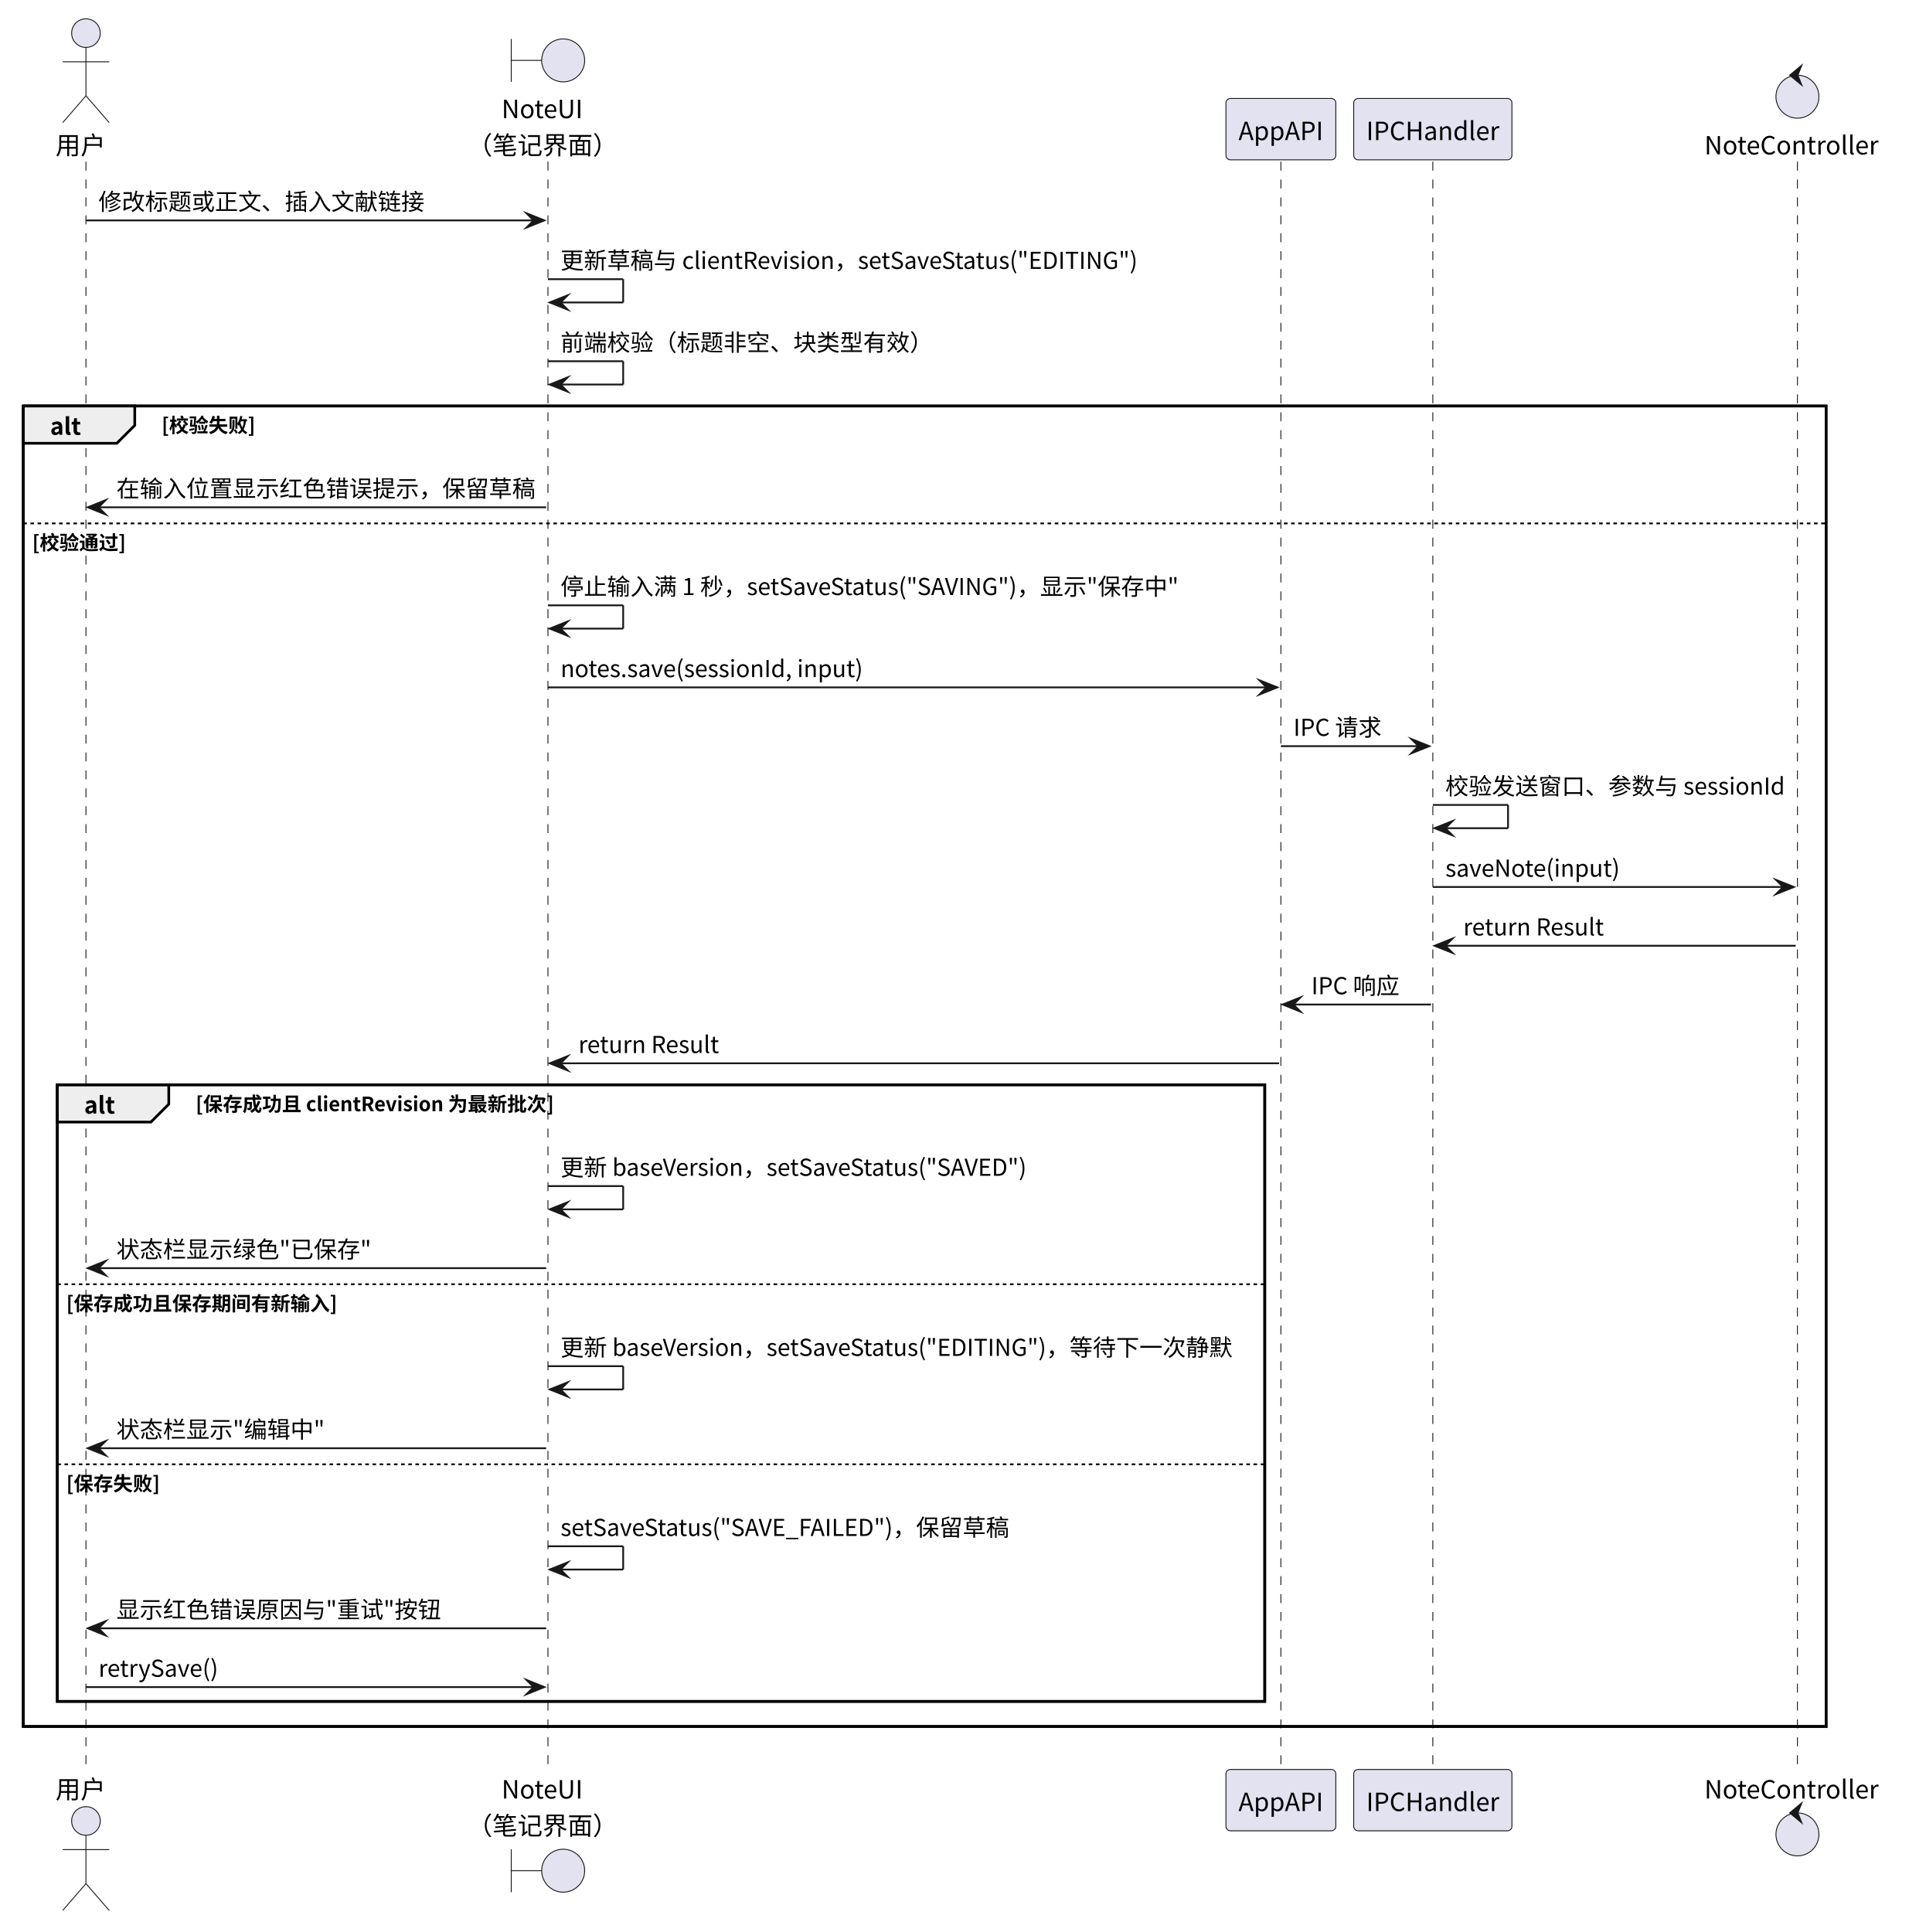
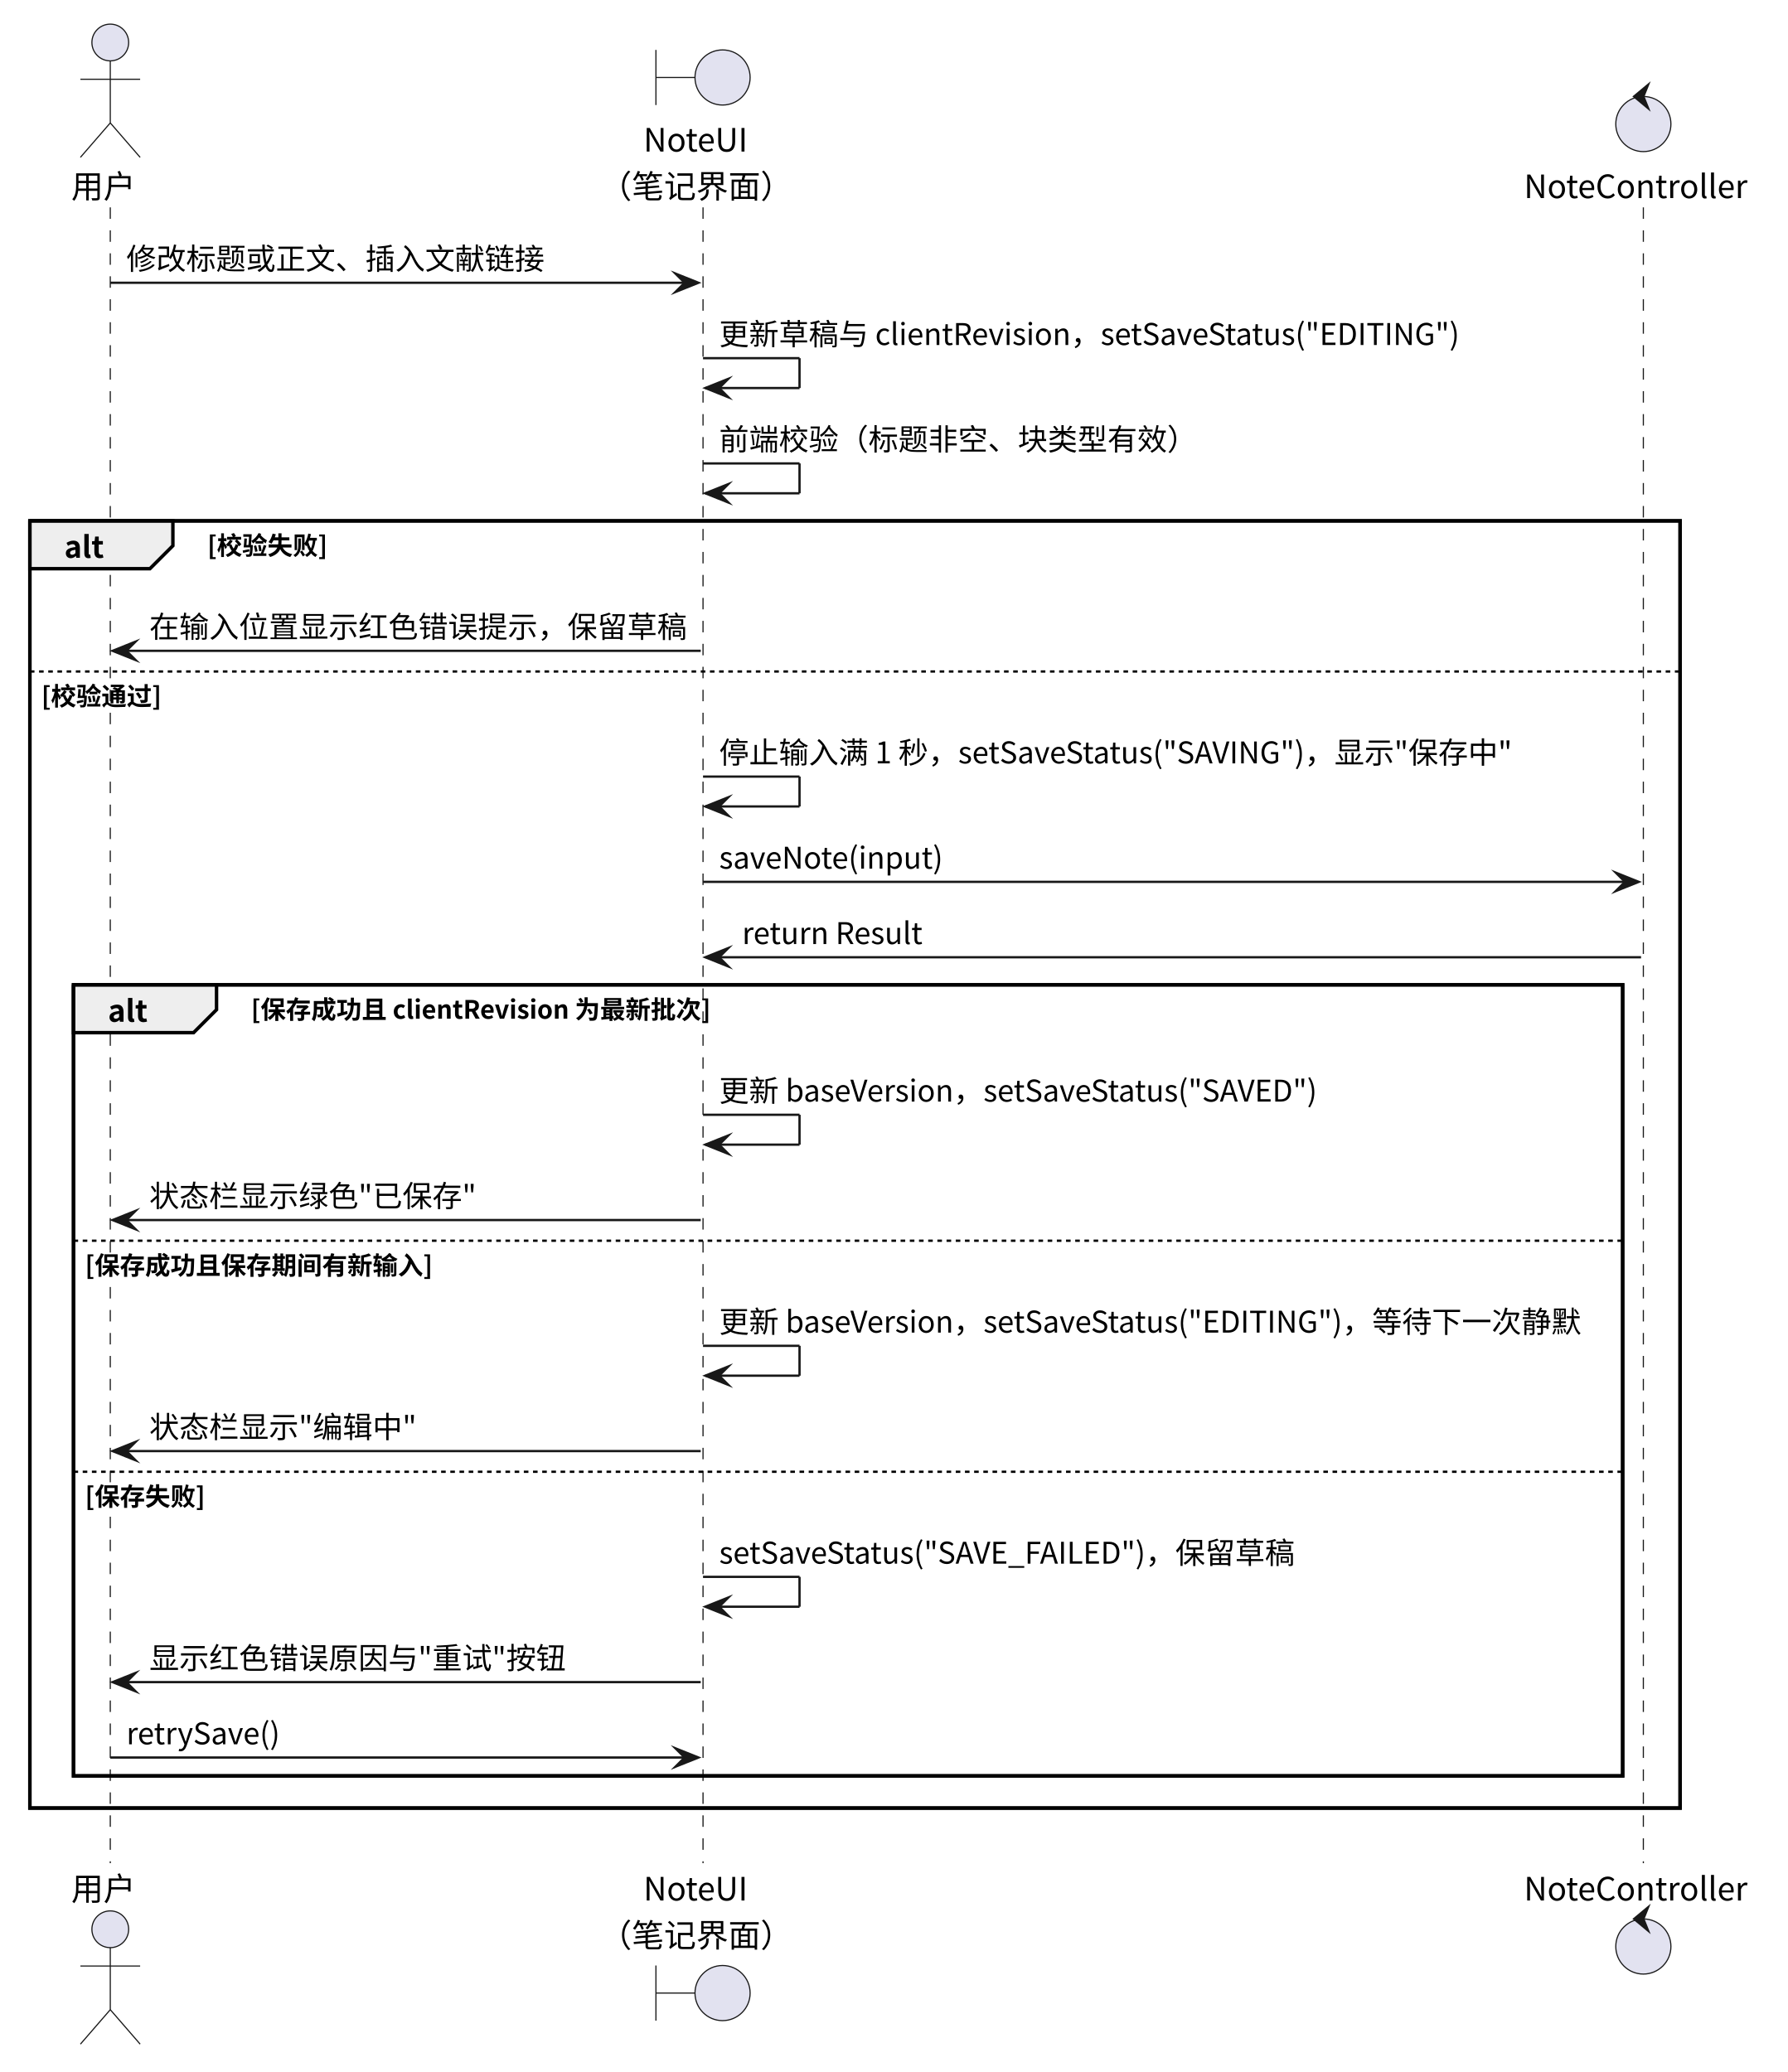
- <svg xmlns="http://www.w3.org/2000/svg" version="1.1" data-diagram-type="SEQUENCE" style="width:1066px;height:1079px;background:#FFFFFF;" width="1066px" height="1079px" viewBox="0 0 1066 1079" zoomAndPan="magnify" preserveAspectRatio="none" contentStyleType="text/css">
+ <svg xmlns="http://www.w3.org/2000/svg" version="1.1" data-diagram-type="SEQUENCE" style="width:778px;height:902px;background:#FFFFFF;" width="778px" height="902px" viewBox="0 0 778 902" zoomAndPan="magnify" preserveAspectRatio="none" contentStyleType="text/css">
  <defs />
  <g font-family="sans-serif" lengthAdjust="spacing">
-     <rect x="13" y="226.744" width="1006.755" height="737.472" fill="none" style="stroke:#000;stroke-width:1.5;" />
-     <rect x="32" y="605.84" width="674.286" height="344.376" fill="none" style="stroke:#000;stroke-width:1.5;" />
+     <rect x="13" y="226.744" width="718.286" height="560.352" fill="none" style="stroke:#000;stroke-width:1.5;" />
+     <rect x="32" y="428.72" width="674.286" height="344.376" fill="none" style="stroke:#000;stroke-width:1.5;" />
    <g class="participant-lifeline" data-qualified-name=".." data-entity-uid="part1" id="part1-lifeline" data-source-line="2">
      <g>
-         <rect x="44.5" y="90.272" width="8" height="897.944" fill="#000" fill-opacity="0" />
-         <line x1="48" y1="90.272" x2="48" y2="988.216" style="stroke:#181818;stroke-width:0.5;stroke-dasharray:5,5;" />
+         <rect x="44.5" y="90.272" width="8" height="720.824" fill="#000" fill-opacity="0" />
+         <line x1="48" y1="90.272" x2="48" y2="811.096" style="stroke:#181818;stroke-width:0.5;stroke-dasharray:5,5;" />
      </g>
    </g>
    <g class="participant-lifeline" data-qualified-name="NoteUI" data-entity-uid="part2" id="part2-lifeline" data-source-line="3">
      <g>
-         <rect x="302.5" y="90.272" width="8" height="897.944" fill="#000" fill-opacity="0" />
-         <line x1="306" y1="90.272" x2="306" y2="988.216" style="stroke:#181818;stroke-width:0.5;stroke-dasharray:5,5;" />
+         <rect x="302.5" y="90.272" width="8" height="720.824" fill="#000" fill-opacity="0" />
+         <line x1="306" y1="90.272" x2="306" y2="811.096" style="stroke:#181818;stroke-width:0.5;stroke-dasharray:5,5;" />
      </g>
    </g>
-     <g class="participant-lifeline" data-qualified-name="AppAPI" data-entity-uid="part3" id="part3-lifeline" data-source-line="4">
+     <g class="participant-lifeline" data-qualified-name="NoteController" data-entity-uid="part3" id="part3-lifeline" data-source-line="4">
      <g>
-         <rect x="711.786" y="90.272" width="8" height="897.944" fill="#000" fill-opacity="0" />
-         <line x1="715.286" y1="90.272" x2="715.286" y2="988.216" style="stroke:#181818;stroke-width:0.5;stroke-dasharray:5,5;" />
-       </g>
-     </g>
-     <g class="participant-lifeline" data-qualified-name="IPCHandler" data-entity-uid="part4" id="part4-lifeline" data-source-line="5">
-       <g>
-         <rect x="796.637" y="90.272" width="8" height="897.944" fill="#000" fill-opacity="0" />
-         <line x1="800.137" y1="90.272" x2="800.137" y2="988.216" style="stroke:#181818;stroke-width:0.5;stroke-dasharray:5,5;" />
-       </g>
-     </g>
-     <g class="participant-lifeline" data-qualified-name="NoteController" data-entity-uid="part5" id="part5-lifeline" data-source-line="6">
-       <g>
-         <rect x="1000.255" y="90.272" width="8" height="897.944" fill="#000" fill-opacity="0" />
-         <line x1="1003.755" y1="90.272" x2="1003.755" y2="988.216" style="stroke:#181818;stroke-width:0.5;stroke-dasharray:5,5;" />
+         <rect x="711.786" y="90.272" width="8" height="720.824" fill="#000" fill-opacity="0" />
+         <line x1="715.286" y1="90.272" x2="715.286" y2="811.096" style="stroke:#181818;stroke-width:0.5;stroke-dasharray:5,5;" />
      </g>
    </g>
    <g class="participant participant-head" data-qualified-name=".." data-entity-uid="part1" id="part1-head" data-source-line="2">
      <text x="31" y="86.24" fill="#000" font-size="14" textLength="28" font-family="Noto Sans CJK SC">用户</text>
      <ellipse cx="48" cy="18.5" rx="8" ry="8" fill="#E2E2F0" style="stroke:#181818;stroke-width:0.5;" />
      <path d="M48,26.5 L48,53.5 M35,34.5 L61,34.5 M48,53.5 L35,68.5 M48,53.5 L61,68.5" style="stroke:#181818;stroke-width:0.5;" fill="none" />
    </g>
    <g class="participant participant-head" data-qualified-name="NoteUI" data-entity-uid="part2" id="part2-head" data-source-line="3">
      <text x="280.082" y="65.968" fill="#000" font-size="14" textLength="45.836" font-family="Noto Sans CJK SC">NoteUI</text>
      <text x="261" y="86.24" fill="#000" font-size="14" textLength="84" font-family="Noto Sans CJK SC">（笔记界面）</text>
      <path d="M285.5,21.728 L285.5,45.728 M285.5,33.728 L302.5,33.728" style="stroke:#181818;stroke-width:0.5;" fill="none" />
      <ellipse cx="314.5" cy="33.728" rx="12" ry="12" fill="#E2E2F0" style="stroke:#181818;stroke-width:0.5;" />
    </g>
-     <g class="participant participant-head" data-qualified-name="AppAPI" data-entity-uid="part3" id="part3-head" data-source-line="4">
-       <rect x="684.613" y="55" width="61.348" height="34.272" fill="#E2E2F0" style="stroke:#181818;stroke-width:0.5;" rx="2.5" ry="2.5" />
-       <text x="691.613" y="78.24" fill="#000" font-size="14" textLength="47.348" font-family="Noto Sans CJK SC">AppAPI</text>
-     </g>
-     <g class="participant participant-head" data-qualified-name="IPCHandler" data-entity-uid="part4" id="part4-head" data-source-line="5">
-       <rect x="755.96" y="55" width="88.354" height="34.272" fill="#E2E2F0" style="stroke:#181818;stroke-width:0.5;" rx="2.5" ry="2.5" />
-       <text x="762.96" y="78.24" fill="#000" font-size="14" textLength="74.354" font-family="Noto Sans CJK SC">IPCHandler</text>
-     </g>
-     <g class="participant participant-head" data-qualified-name="NoteController" data-entity-uid="part5" id="part5-head" data-source-line="6">
-       <text x="951.791" y="86.24" fill="#000" font-size="14" textLength="97.93" font-family="Noto Sans CJK SC">NoteController</text>
-       <ellipse cx="1003.755" cy="54" rx="12" ry="12" fill="#E2E2F0" style="stroke:#181818;stroke-width:0.5;" />
-       <polygon points="999.755,42,1005.755,37,1003.755,42,1005.755,47,999.755,42" fill="#181818" style="stroke:#181818;stroke-width:1;stroke-linejoin:miter;stroke-miterlimit:10;" />
+     <g class="participant participant-head" data-qualified-name="NoteController" data-entity-uid="part3" id="part3-head" data-source-line="4">
+       <text x="663.322" y="86.24" fill="#000" font-size="14" textLength="97.93" font-family="Noto Sans CJK SC">NoteController</text>
+       <ellipse cx="715.286" cy="54" rx="12" ry="12" fill="#E2E2F0" style="stroke:#181818;stroke-width:0.5;" />
+       <polygon points="711.286,42,717.286,37,715.286,42,717.286,47,711.286,42" fill="#181818" style="stroke:#181818;stroke-width:1;stroke-linejoin:miter;stroke-miterlimit:10;" />
    </g>
    <g class="participant participant-tail" data-qualified-name=".." data-entity-uid="part1" id="part1-tail" data-source-line="2">
-       <text x="31" y="1004.456" fill="#000" font-size="14" textLength="28" font-family="Noto Sans CJK SC">用户</text>
-       <ellipse cx="48" cy="1016.988" rx="8" ry="8" fill="#E2E2F0" style="stroke:#181818;stroke-width:0.5;" />
-       <path d="M48,1024.988 L48,1051.988 M35,1032.988 L61,1032.988 M48,1051.988 L35,1066.988 M48,1051.988 L61,1066.988" style="stroke:#181818;stroke-width:0.5;" fill="none" />
+       <text x="31" y="827.336" fill="#000" font-size="14" textLength="28" font-family="Noto Sans CJK SC">用户</text>
+       <ellipse cx="48" cy="839.867" rx="8" ry="8" fill="#E2E2F0" style="stroke:#181818;stroke-width:0.5;" />
+       <path d="M48,847.867 L48,874.867 M35,855.867 L61,855.867 M48,874.867 L35,889.867 M48,874.867 L61,889.867" style="stroke:#181818;stroke-width:0.5;" fill="none" />
    </g>
    <g class="participant participant-tail" data-qualified-name="NoteUI" data-entity-uid="part2" id="part2-tail" data-source-line="3">
-       <text x="280.082" y="1004.456" fill="#000" font-size="14" textLength="45.836" font-family="Noto Sans CJK SC">NoteUI</text>
-       <text x="261" y="1024.728" fill="#000" font-size="14" textLength="84" font-family="Noto Sans CJK SC">（笔记界面）</text>
-       <path d="M285.5,1032.759 L285.5,1056.759 M285.5,1044.759 L302.5,1044.759" style="stroke:#181818;stroke-width:0.5;" fill="none" />
-       <ellipse cx="314.5" cy="1044.759" rx="12" ry="12" fill="#E2E2F0" style="stroke:#181818;stroke-width:0.5;" />
+       <text x="280.082" y="827.336" fill="#000" font-size="14" textLength="45.836" font-family="Noto Sans CJK SC">NoteUI</text>
+       <text x="261" y="847.607" fill="#000" font-size="14" textLength="84" font-family="Noto Sans CJK SC">（笔记界面）</text>
+       <path d="M285.5,855.639 L285.5,879.639 M285.5,867.639 L302.5,867.639" style="stroke:#181818;stroke-width:0.5;" fill="none" />
+       <ellipse cx="314.5" cy="867.639" rx="12" ry="12" fill="#E2E2F0" style="stroke:#181818;stroke-width:0.5;" />
    </g>
-     <g class="participant participant-tail" data-qualified-name="AppAPI" data-entity-uid="part3" id="part3-tail" data-source-line="4">
-       <rect x="684.613" y="988.216" width="61.348" height="34.272" fill="#E2E2F0" style="stroke:#181818;stroke-width:0.5;" rx="2.5" ry="2.5" />
-       <text x="691.613" y="1011.456" fill="#000" font-size="14" textLength="47.348" font-family="Noto Sans CJK SC">AppAPI</text>
+     <g class="participant participant-tail" data-qualified-name="NoteController" data-entity-uid="part3" id="part3-tail" data-source-line="4">
+       <text x="663.322" y="827.336" fill="#000" font-size="14" textLength="97.93" font-family="Noto Sans CJK SC">NoteController</text>
+       <ellipse cx="715.286" cy="847.367" rx="12" ry="12" fill="#E2E2F0" style="stroke:#181818;stroke-width:0.5;" />
+       <polygon points="711.286,835.367,717.286,830.367,715.286,835.367,717.286,840.367,711.286,835.367" fill="#181818" style="stroke:#181818;stroke-width:1;stroke-linejoin:miter;stroke-miterlimit:10;" />
    </g>
-     <g class="participant participant-tail" data-qualified-name="IPCHandler" data-entity-uid="part4" id="part4-tail" data-source-line="5">
-       <rect x="755.96" y="988.216" width="88.354" height="34.272" fill="#E2E2F0" style="stroke:#181818;stroke-width:0.5;" rx="2.5" ry="2.5" />
-       <text x="762.96" y="1011.456" fill="#000" font-size="14" textLength="74.354" font-family="Noto Sans CJK SC">IPCHandler</text>
-     </g>
-     <g class="participant participant-tail" data-qualified-name="NoteController" data-entity-uid="part5" id="part5-tail" data-source-line="6">
-       <text x="951.791" y="1004.456" fill="#000" font-size="14" textLength="97.93" font-family="Noto Sans CJK SC">NoteController</text>
-       <ellipse cx="1003.755" cy="1024.488" rx="12" ry="12" fill="#E2E2F0" style="stroke:#181818;stroke-width:0.5;" />
-       <polygon points="999.755,1012.488,1005.755,1007.488,1003.755,1012.488,1005.755,1017.488,999.755,1012.488" fill="#181818" style="stroke:#181818;stroke-width:1;stroke-linejoin:miter;stroke-miterlimit:10;" />
-     </g>
-     <g class="message" data-entity-1="part1" data-entity-2="part2" id="msg1" data-source-line="8">
+     <g class="message" data-entity-1="part1" data-entity-2="part2" id="msg1" data-source-line="6">
      <polygon points="294,119.096,304,123.096,294,127.096,298,123.096" fill="#181818" style="stroke:#181818;stroke-width:1;stroke-linejoin:miter;stroke-miterlimit:10;" />
      <line x1="48" y1="123.096" x2="300" y2="123.096" style="stroke:#181818;stroke-width:1;" />
      <text x="55" y="117.352" fill="#000" font-size="13" textLength="182" font-family="Noto Sans CJK SC">修改标题或正文、插入文献链接</text>
    </g>
-     <g class="message" data-entity-1="part2" data-entity-2="part2" id="msg2" data-source-line="9">
+     <g class="message" data-entity-1="part2" data-entity-2="part2" id="msg2" data-source-line="7">
      <line x1="306" y1="155.92" x2="348" y2="155.92" style="stroke:#181818;stroke-width:1;" />
      <line x1="348" y1="155.92" x2="348" y2="168.92" style="stroke:#181818;stroke-width:1;" />
      <line x1="307" y1="168.92" x2="348" y2="168.92" style="stroke:#181818;stroke-width:1;" />
      <polygon points="317,164.92,307,168.92,317,172.92,313,168.92" fill="#181818" style="stroke:#181818;stroke-width:1;stroke-linejoin:miter;stroke-miterlimit:10;" />
      <text x="313" y="150.176" fill="#000" font-size="13" textLength="323.661" font-family="Noto Sans CJK SC">更新草稿与 clientRevision，setSaveStatus("EDITING")</text>
    </g>
-     <g class="message" data-entity-1="part2" data-entity-2="part2" id="msg3" data-source-line="10">
+     <g class="message" data-entity-1="part2" data-entity-2="part2" id="msg3" data-source-line="8">
      <line x1="306" y1="201.744" x2="348" y2="201.744" style="stroke:#181818;stroke-width:1;" />
      <line x1="348" y1="201.744" x2="348" y2="214.744" style="stroke:#181818;stroke-width:1;" />
      <line x1="307" y1="214.744" x2="348" y2="214.744" style="stroke:#181818;stroke-width:1;" />
      <polygon points="317,210.744,307,214.744,317,218.744,313,214.744" fill="#181818" style="stroke:#181818;stroke-width:1;stroke-linejoin:miter;stroke-miterlimit:10;" />
      <text x="313" y="196" fill="#000" font-size="13" textLength="208" font-family="Noto Sans CJK SC">前端校验（标题非空、块类型有效）</text>
    </g>
    <path d="M13,226.744 L75.251,226.744 L75.251,237.568 L65.251,247.568 L13,247.568 L13,226.744" style="stroke:#000;stroke-width:1.5;" fill="#EEE" />
-     <rect x="13" y="226.744" width="1006.755" height="737.472" fill="none" style="stroke:#000;stroke-width:1.5;" />
+     <rect x="13" y="226.744" width="718.286" height="560.352" fill="none" style="stroke:#000;stroke-width:1.5;" />
    <text x="28" y="242.824" fill="#000" font-size="13" textLength="17.251" font-weight="700" font-family="Noto Sans CJK SC">alt</text>
    <text x="90.251" y="241.504" fill="#000" font-size="11" textLength="52.316" font-weight="700" font-family="Noto Sans CJK SC">[校验失败]</text>
-     <g class="message" data-entity-1="part2" data-entity-2="part1" id="msg4" data-source-line="12">
+     <g class="message" data-entity-1="part2" data-entity-2="part1" id="msg4" data-source-line="10">
      <polygon points="59,279.32,49,283.32,59,287.32,55,283.32" fill="#181818" style="stroke:#181818;stroke-width:1;stroke-linejoin:miter;stroke-miterlimit:10;" />
      <line x1="53" y1="283.32" x2="305" y2="283.32" style="stroke:#181818;stroke-width:1;" />
      <text x="65" y="277.576" fill="#000" font-size="13" textLength="234" font-family="Noto Sans CJK SC">在输入位置显示红色错误提示，保留草稿</text>
    </g>
-     <line x1="13" y1="292.32" x2="1019.755" y2="292.32" style="stroke:#000;stroke-width:1;stroke-dasharray:2,2;" />
+     <line x1="13" y1="292.32" x2="731.286" y2="292.32" style="stroke:#000;stroke-width:1;stroke-dasharray:2,2;" />
    <text x="18" y="307.08" fill="#000" font-size="11" textLength="52.316" font-weight="700" font-family="Noto Sans CJK SC">[校验通过]</text>
-     <g class="message" data-entity-1="part2" data-entity-2="part2" id="msg5" data-source-line="14">
+     <g class="message" data-entity-1="part2" data-entity-2="part2" id="msg5" data-source-line="12">
      <line x1="306" y1="338.072" x2="348" y2="338.072" style="stroke:#181818;stroke-width:1;" />
      <line x1="348" y1="338.072" x2="348" y2="351.072" style="stroke:#181818;stroke-width:1;" />
      <line x1="307" y1="351.072" x2="348" y2="351.072" style="stroke:#181818;stroke-width:1;" />
      <polygon points="317,347.072,307,351.072,317,355.072,313,351.072" fill="#181818" style="stroke:#181818;stroke-width:1;stroke-linejoin:miter;stroke-miterlimit:10;" />
      <text x="313" y="332.328" fill="#000" font-size="13" textLength="346.84" font-family="Noto Sans CJK SC">停止输入满 1 秒，setSaveStatus("SAVING")，显示"保存中"</text>
    </g>
-     <g class="message" data-entity-1="part2" data-entity-2="part3" id="msg6" data-source-line="15">
+     <g class="message" data-entity-1="part2" data-entity-2="part3" id="msg6" data-source-line="13">
      <polygon points="703.286,379.896,713.286,383.896,703.286,387.896,707.286,383.896" fill="#181818" style="stroke:#181818;stroke-width:1;stroke-linejoin:miter;stroke-miterlimit:10;" />
      <line x1="306" y1="383.896" x2="709.286" y2="383.896" style="stroke:#181818;stroke-width:1;" />
-       <text x="313" y="378.152" fill="#000" font-size="13" textLength="169.364" font-family="Noto Sans CJK SC">notes.save(sessionId, input)</text>
+       <text x="313" y="378.152" fill="#000" font-size="13" textLength="97.903" font-family="Noto Sans CJK SC">saveNote(input)</text>
    </g>
-     <g class="message" data-entity-1="part3" data-entity-2="part4" id="msg7" data-source-line="16">
-       <polygon points="788.137,412.72,798.137,416.72,788.137,420.72,792.137,416.72" fill="#181818" style="stroke:#181818;stroke-width:1;stroke-linejoin:miter;stroke-miterlimit:10;" />
-       <line x1="715.286" y1="416.72" x2="794.137" y2="416.72" style="stroke:#181818;stroke-width:1;" />
-       <text x="722.286" y="410.976" fill="#000" font-size="13" textLength="49.244" font-family="Noto Sans CJK SC">IPC 请求</text>
+     <g class="message" data-entity-1="part3" data-entity-2="part2" id="msg7" data-source-line="14">
+       <polygon points="317,412.72,307,416.72,317,420.72,313,416.72" fill="#181818" style="stroke:#181818;stroke-width:1;stroke-linejoin:miter;stroke-miterlimit:10;" />
+       <line x1="311" y1="416.72" x2="714.286" y2="416.72" style="stroke:#181818;stroke-width:1;" />
+       <text x="323" y="410.976" fill="#000" font-size="13" textLength="78.949" font-family="Noto Sans CJK SC">return Result</text>
    </g>
-     <g class="message" data-entity-1="part4" data-entity-2="part4" id="msg8" data-source-line="17">
-       <line x1="800.137" y1="449.544" x2="842.137" y2="449.544" style="stroke:#181818;stroke-width:1;" />
-       <line x1="842.137" y1="449.544" x2="842.137" y2="462.544" style="stroke:#181818;stroke-width:1;" />
-       <line x1="801.137" y1="462.544" x2="842.137" y2="462.544" style="stroke:#181818;stroke-width:1;" />
-       <polygon points="811.137,458.544,801.137,462.544,811.137,466.544,807.137,462.544" fill="#181818" style="stroke:#181818;stroke-width:1;stroke-linejoin:miter;stroke-miterlimit:10;" />
-       <text x="807.137" y="443.8" fill="#000" font-size="13" textLength="189.618" font-family="Noto Sans CJK SC">校验发送窗口、参数与 sessionId</text>
+     <path d="M32,428.72 L94.251,428.72 L94.251,439.544 L84.251,449.544 L32,449.544 L32,428.72" style="stroke:#000;stroke-width:1.5;" fill="#EEE" />
+     <rect x="32" y="428.72" width="674.286" height="344.376" fill="none" style="stroke:#000;stroke-width:1.5;" />
+     <text x="47" y="444.8" fill="#000" font-size="13" textLength="17.251" font-weight="700" font-family="Noto Sans CJK SC">alt</text>
+     <text x="109.251" y="443.48" fill="#000" font-size="11" textLength="200.287" font-weight="700" font-family="Noto Sans CJK SC">[保存成功且 clientRevision 为最新批次]</text>
+     <g class="message" data-entity-1="part2" data-entity-2="part2" id="msg8" data-source-line="16">
+       <line x1="306" y1="485.296" x2="348" y2="485.296" style="stroke:#181818;stroke-width:1;" />
+       <line x1="348" y1="485.296" x2="348" y2="498.296" style="stroke:#181818;stroke-width:1;" />
+       <line x1="307" y1="498.296" x2="348" y2="498.296" style="stroke:#181818;stroke-width:1;" />
+       <polygon points="317,494.296,307,498.296,317,502.296,313,498.296" fill="#181818" style="stroke:#181818;stroke-width:1;stroke-linejoin:miter;stroke-miterlimit:10;" />
+       <text x="313" y="479.552" fill="#000" font-size="13" textLength="262.652" font-family="Noto Sans CJK SC">更新 baseVersion，setSaveStatus("SAVED")</text>
    </g>
-     <g class="message" data-entity-1="part4" data-entity-2="part5" id="msg9" data-source-line="18">
-       <polygon points="991.755,491.368,1001.755,495.368,991.755,499.368,995.755,495.368" fill="#181818" style="stroke:#181818;stroke-width:1;stroke-linejoin:miter;stroke-miterlimit:10;" />
-       <line x1="800.137" y1="495.368" x2="997.755" y2="495.368" style="stroke:#181818;stroke-width:1;" />
-       <text x="807.137" y="489.624" fill="#000" font-size="13" textLength="97.903" font-family="Noto Sans CJK SC">saveNote(input)</text>
+     <g class="message" data-entity-1="part2" data-entity-2="part1" id="msg9" data-source-line="17">
+       <polygon points="59,527.12,49,531.12,59,535.12,55,531.12" fill="#181818" style="stroke:#181818;stroke-width:1;stroke-linejoin:miter;stroke-miterlimit:10;" />
+       <line x1="53" y1="531.12" x2="305" y2="531.12" style="stroke:#181818;stroke-width:1;" />
+       <text x="65" y="525.376" fill="#000" font-size="13" textLength="142.324" font-family="Noto Sans CJK SC">状态栏显示绿色"已保存"</text>
    </g>
-     <g class="message" data-entity-1="part5" data-entity-2="part4" id="msg10" data-source-line="19">
-       <polygon points="811.137,524.192,801.137,528.192,811.137,532.192,807.137,528.192" fill="#181818" style="stroke:#181818;stroke-width:1;stroke-linejoin:miter;stroke-miterlimit:10;" />
-       <line x1="805.137" y1="528.192" x2="1002.755" y2="528.192" style="stroke:#181818;stroke-width:1;" />
-       <text x="817.137" y="522.448" fill="#000" font-size="13" textLength="78.949" font-family="Noto Sans CJK SC">return Result</text>
+     <line x1="32" y1="540.12" x2="706.286" y2="540.12" style="stroke:#000;stroke-width:1;stroke-dasharray:2,2;" />
+     <text x="37" y="554.88" fill="#000" font-size="11" textLength="151.315" font-weight="700" font-family="Noto Sans CJK SC">[保存成功且保存期间有新输入]</text>
+     <g class="message" data-entity-1="part2" data-entity-2="part2" id="msg10" data-source-line="19">
+       <line x1="306" y1="585.872" x2="348" y2="585.872" style="stroke:#181818;stroke-width:1;" />
+       <line x1="348" y1="585.872" x2="348" y2="598.872" style="stroke:#181818;stroke-width:1;" />
+       <line x1="307" y1="598.872" x2="348" y2="598.872" style="stroke:#181818;stroke-width:1;" />
+       <polygon points="317,594.872,307,598.872,317,602.872,313,598.872" fill="#181818" style="stroke:#181818;stroke-width:1;stroke-linejoin:miter;stroke-miterlimit:10;" />
+       <text x="313" y="580.128" fill="#000" font-size="13" textLength="377.286" font-family="Noto Sans CJK SC">更新 baseVersion，setSaveStatus("EDITING")，等待下一次静默</text>
    </g>
-     <g class="message" data-entity-1="part4" data-entity-2="part3" id="msg11" data-source-line="20">
-       <polygon points="726.286,557.016,716.286,561.016,726.286,565.016,722.286,561.016" fill="#181818" style="stroke:#181818;stroke-width:1;stroke-linejoin:miter;stroke-miterlimit:10;" />
-       <line x1="720.286" y1="561.016" x2="799.137" y2="561.016" style="stroke:#181818;stroke-width:1;" />
-       <text x="732.286" y="555.272" fill="#000" font-size="13" textLength="49.244" font-family="Noto Sans CJK SC">IPC 响应</text>
+     <g class="message" data-entity-1="part2" data-entity-2="part1" id="msg11" data-source-line="20">
+       <polygon points="59,627.696,49,631.696,59,635.696,55,631.696" fill="#181818" style="stroke:#181818;stroke-width:1;stroke-linejoin:miter;stroke-miterlimit:10;" />
+       <line x1="53" y1="631.696" x2="305" y2="631.696" style="stroke:#181818;stroke-width:1;" />
+       <text x="65" y="625.952" fill="#000" font-size="13" textLength="116.324" font-family="Noto Sans CJK SC">状态栏显示"编辑中"</text>
    </g>
-     <g class="message" data-entity-1="part3" data-entity-2="part2" id="msg12" data-source-line="21">
-       <polygon points="317,589.84,307,593.84,317,597.84,313,593.84" fill="#181818" style="stroke:#181818;stroke-width:1;stroke-linejoin:miter;stroke-miterlimit:10;" />
-       <line x1="311" y1="593.84" x2="714.286" y2="593.84" style="stroke:#181818;stroke-width:1;" />
-       <text x="323" y="588.096" fill="#000" font-size="13" textLength="78.949" font-family="Noto Sans CJK SC">return Result</text>
+     <line x1="32" y1="640.696" x2="706.286" y2="640.696" style="stroke:#000;stroke-width:1;stroke-dasharray:2,2;" />
+     <text x="37" y="655.456" fill="#000" font-size="11" textLength="52.316" font-weight="700" font-family="Noto Sans CJK SC">[保存失败]</text>
+     <g class="message" data-entity-1="part2" data-entity-2="part2" id="msg12" data-source-line="22">
+       <line x1="306" y1="686.448" x2="348" y2="686.448" style="stroke:#181818;stroke-width:1;" />
+       <line x1="348" y1="686.448" x2="348" y2="699.448" style="stroke:#181818;stroke-width:1;" />
+       <line x1="307" y1="699.448" x2="348" y2="699.448" style="stroke:#181818;stroke-width:1;" />
+       <polygon points="317,695.448,307,699.448,317,703.448,313,699.448" fill="#181818" style="stroke:#181818;stroke-width:1;stroke-linejoin:miter;stroke-miterlimit:10;" />
+       <text x="313" y="680.704" fill="#000" font-size="13" textLength="252.785" font-family="Noto Sans CJK SC">setSaveStatus("SAVE_FAILED")，保留草稿</text>
    </g>
-     <path d="M32,605.84 L94.251,605.84 L94.251,616.664 L84.251,626.664 L32,626.664 L32,605.84" style="stroke:#000;stroke-width:1.5;" fill="#EEE" />
-     <rect x="32" y="605.84" width="674.286" height="344.376" fill="none" style="stroke:#000;stroke-width:1.5;" />
-     <text x="47" y="621.92" fill="#000" font-size="13" textLength="17.251" font-weight="700" font-family="Noto Sans CJK SC">alt</text>
-     <text x="109.251" y="620.6" fill="#000" font-size="11" textLength="200.287" font-weight="700" font-family="Noto Sans CJK SC">[保存成功且 clientRevision 为最新批次]</text>
-     <g class="message" data-entity-1="part2" data-entity-2="part2" id="msg13" data-source-line="23">
-       <line x1="306" y1="662.416" x2="348" y2="662.416" style="stroke:#181818;stroke-width:1;" />
-       <line x1="348" y1="662.416" x2="348" y2="675.416" style="stroke:#181818;stroke-width:1;" />
-       <line x1="307" y1="675.416" x2="348" y2="675.416" style="stroke:#181818;stroke-width:1;" />
-       <polygon points="317,671.416,307,675.416,317,679.416,313,675.416" fill="#181818" style="stroke:#181818;stroke-width:1;stroke-linejoin:miter;stroke-miterlimit:10;" />
-       <text x="313" y="656.672" fill="#000" font-size="13" textLength="262.652" font-family="Noto Sans CJK SC">更新 baseVersion，setSaveStatus("SAVED")</text>
+     <g class="message" data-entity-1="part2" data-entity-2="part1" id="msg13" data-source-line="23">
+       <polygon points="59,728.272,49,732.272,59,736.272,55,732.272" fill="#181818" style="stroke:#181818;stroke-width:1;stroke-linejoin:miter;stroke-miterlimit:10;" />
+       <line x1="53" y1="732.272" x2="305" y2="732.272" style="stroke:#181818;stroke-width:1;" />
+       <text x="65" y="726.528" fill="#000" font-size="13" textLength="181.324" font-family="Noto Sans CJK SC">显示红色错误原因与"重试"按钮</text>
    </g>
-     <g class="message" data-entity-1="part2" data-entity-2="part1" id="msg14" data-source-line="24">
-       <polygon points="59,704.24,49,708.24,59,712.24,55,708.24" fill="#181818" style="stroke:#181818;stroke-width:1;stroke-linejoin:miter;stroke-miterlimit:10;" />
-       <line x1="53" y1="708.24" x2="305" y2="708.24" style="stroke:#181818;stroke-width:1;" />
-       <text x="65" y="702.496" fill="#000" font-size="13" textLength="142.324" font-family="Noto Sans CJK SC">状态栏显示绿色"已保存"</text>
-     </g>
-     <line x1="32" y1="717.24" x2="706.286" y2="717.24" style="stroke:#000;stroke-width:1;stroke-dasharray:2,2;" />
-     <text x="37" y="732" fill="#000" font-size="11" textLength="151.315" font-weight="700" font-family="Noto Sans CJK SC">[保存成功且保存期间有新输入]</text>
-     <g class="message" data-entity-1="part2" data-entity-2="part2" id="msg15" data-source-line="26">
-       <line x1="306" y1="762.992" x2="348" y2="762.992" style="stroke:#181818;stroke-width:1;" />
-       <line x1="348" y1="762.992" x2="348" y2="775.992" style="stroke:#181818;stroke-width:1;" />
-       <line x1="307" y1="775.992" x2="348" y2="775.992" style="stroke:#181818;stroke-width:1;" />
-       <polygon points="317,771.992,307,775.992,317,779.992,313,775.992" fill="#181818" style="stroke:#181818;stroke-width:1;stroke-linejoin:miter;stroke-miterlimit:10;" />
-       <text x="313" y="757.248" fill="#000" font-size="13" textLength="377.286" font-family="Noto Sans CJK SC">更新 baseVersion，setSaveStatus("EDITING")，等待下一次静默</text>
-     </g>
-     <g class="message" data-entity-1="part2" data-entity-2="part1" id="msg16" data-source-line="27">
-       <polygon points="59,804.816,49,808.816,59,812.816,55,808.816" fill="#181818" style="stroke:#181818;stroke-width:1;stroke-linejoin:miter;stroke-miterlimit:10;" />
-       <line x1="53" y1="808.816" x2="305" y2="808.816" style="stroke:#181818;stroke-width:1;" />
-       <text x="65" y="803.072" fill="#000" font-size="13" textLength="116.324" font-family="Noto Sans CJK SC">状态栏显示"编辑中"</text>
-     </g>
-     <line x1="32" y1="817.816" x2="706.286" y2="817.816" style="stroke:#000;stroke-width:1;stroke-dasharray:2,2;" />
-     <text x="37" y="832.576" fill="#000" font-size="11" textLength="52.316" font-weight="700" font-family="Noto Sans CJK SC">[保存失败]</text>
-     <g class="message" data-entity-1="part2" data-entity-2="part2" id="msg17" data-source-line="29">
-       <line x1="306" y1="863.568" x2="348" y2="863.568" style="stroke:#181818;stroke-width:1;" />
-       <line x1="348" y1="863.568" x2="348" y2="876.568" style="stroke:#181818;stroke-width:1;" />
-       <line x1="307" y1="876.568" x2="348" y2="876.568" style="stroke:#181818;stroke-width:1;" />
-       <polygon points="317,872.568,307,876.568,317,880.568,313,876.568" fill="#181818" style="stroke:#181818;stroke-width:1;stroke-linejoin:miter;stroke-miterlimit:10;" />
-       <text x="313" y="857.824" fill="#000" font-size="13" textLength="252.785" font-family="Noto Sans CJK SC">setSaveStatus("SAVE_FAILED")，保留草稿</text>
-     </g>
-     <g class="message" data-entity-1="part2" data-entity-2="part1" id="msg18" data-source-line="30">
-       <polygon points="59,905.392,49,909.392,59,913.392,55,909.392" fill="#181818" style="stroke:#181818;stroke-width:1;stroke-linejoin:miter;stroke-miterlimit:10;" />
-       <line x1="53" y1="909.392" x2="305" y2="909.392" style="stroke:#181818;stroke-width:1;" />
-       <text x="65" y="903.648" fill="#000" font-size="13" textLength="181.324" font-family="Noto Sans CJK SC">显示红色错误原因与"重试"按钮</text>
-     </g>
-     <g class="message" data-entity-1="part1" data-entity-2="part2" id="msg19" data-source-line="31">
-       <polygon points="294,938.216,304,942.216,294,946.216,298,942.216" fill="#181818" style="stroke:#181818;stroke-width:1;stroke-linejoin:miter;stroke-miterlimit:10;" />
-       <line x1="48" y1="942.216" x2="300" y2="942.216" style="stroke:#181818;stroke-width:1;" />
-       <text x="55" y="936.472" fill="#000" font-size="13" textLength="66.794" font-family="Noto Sans CJK SC">retrySave()</text>
+     <g class="message" data-entity-1="part1" data-entity-2="part2" id="msg14" data-source-line="24">
+       <polygon points="294,761.096,304,765.096,294,769.096,298,765.096" fill="#181818" style="stroke:#181818;stroke-width:1;stroke-linejoin:miter;stroke-miterlimit:10;" />
+       <line x1="48" y1="765.096" x2="300" y2="765.096" style="stroke:#181818;stroke-width:1;" />
+       <text x="55" y="759.352" fill="#000" font-size="13" textLength="66.794" font-family="Noto Sans CJK SC">retrySave()</text>
    </g>
  </g>
</svg>
